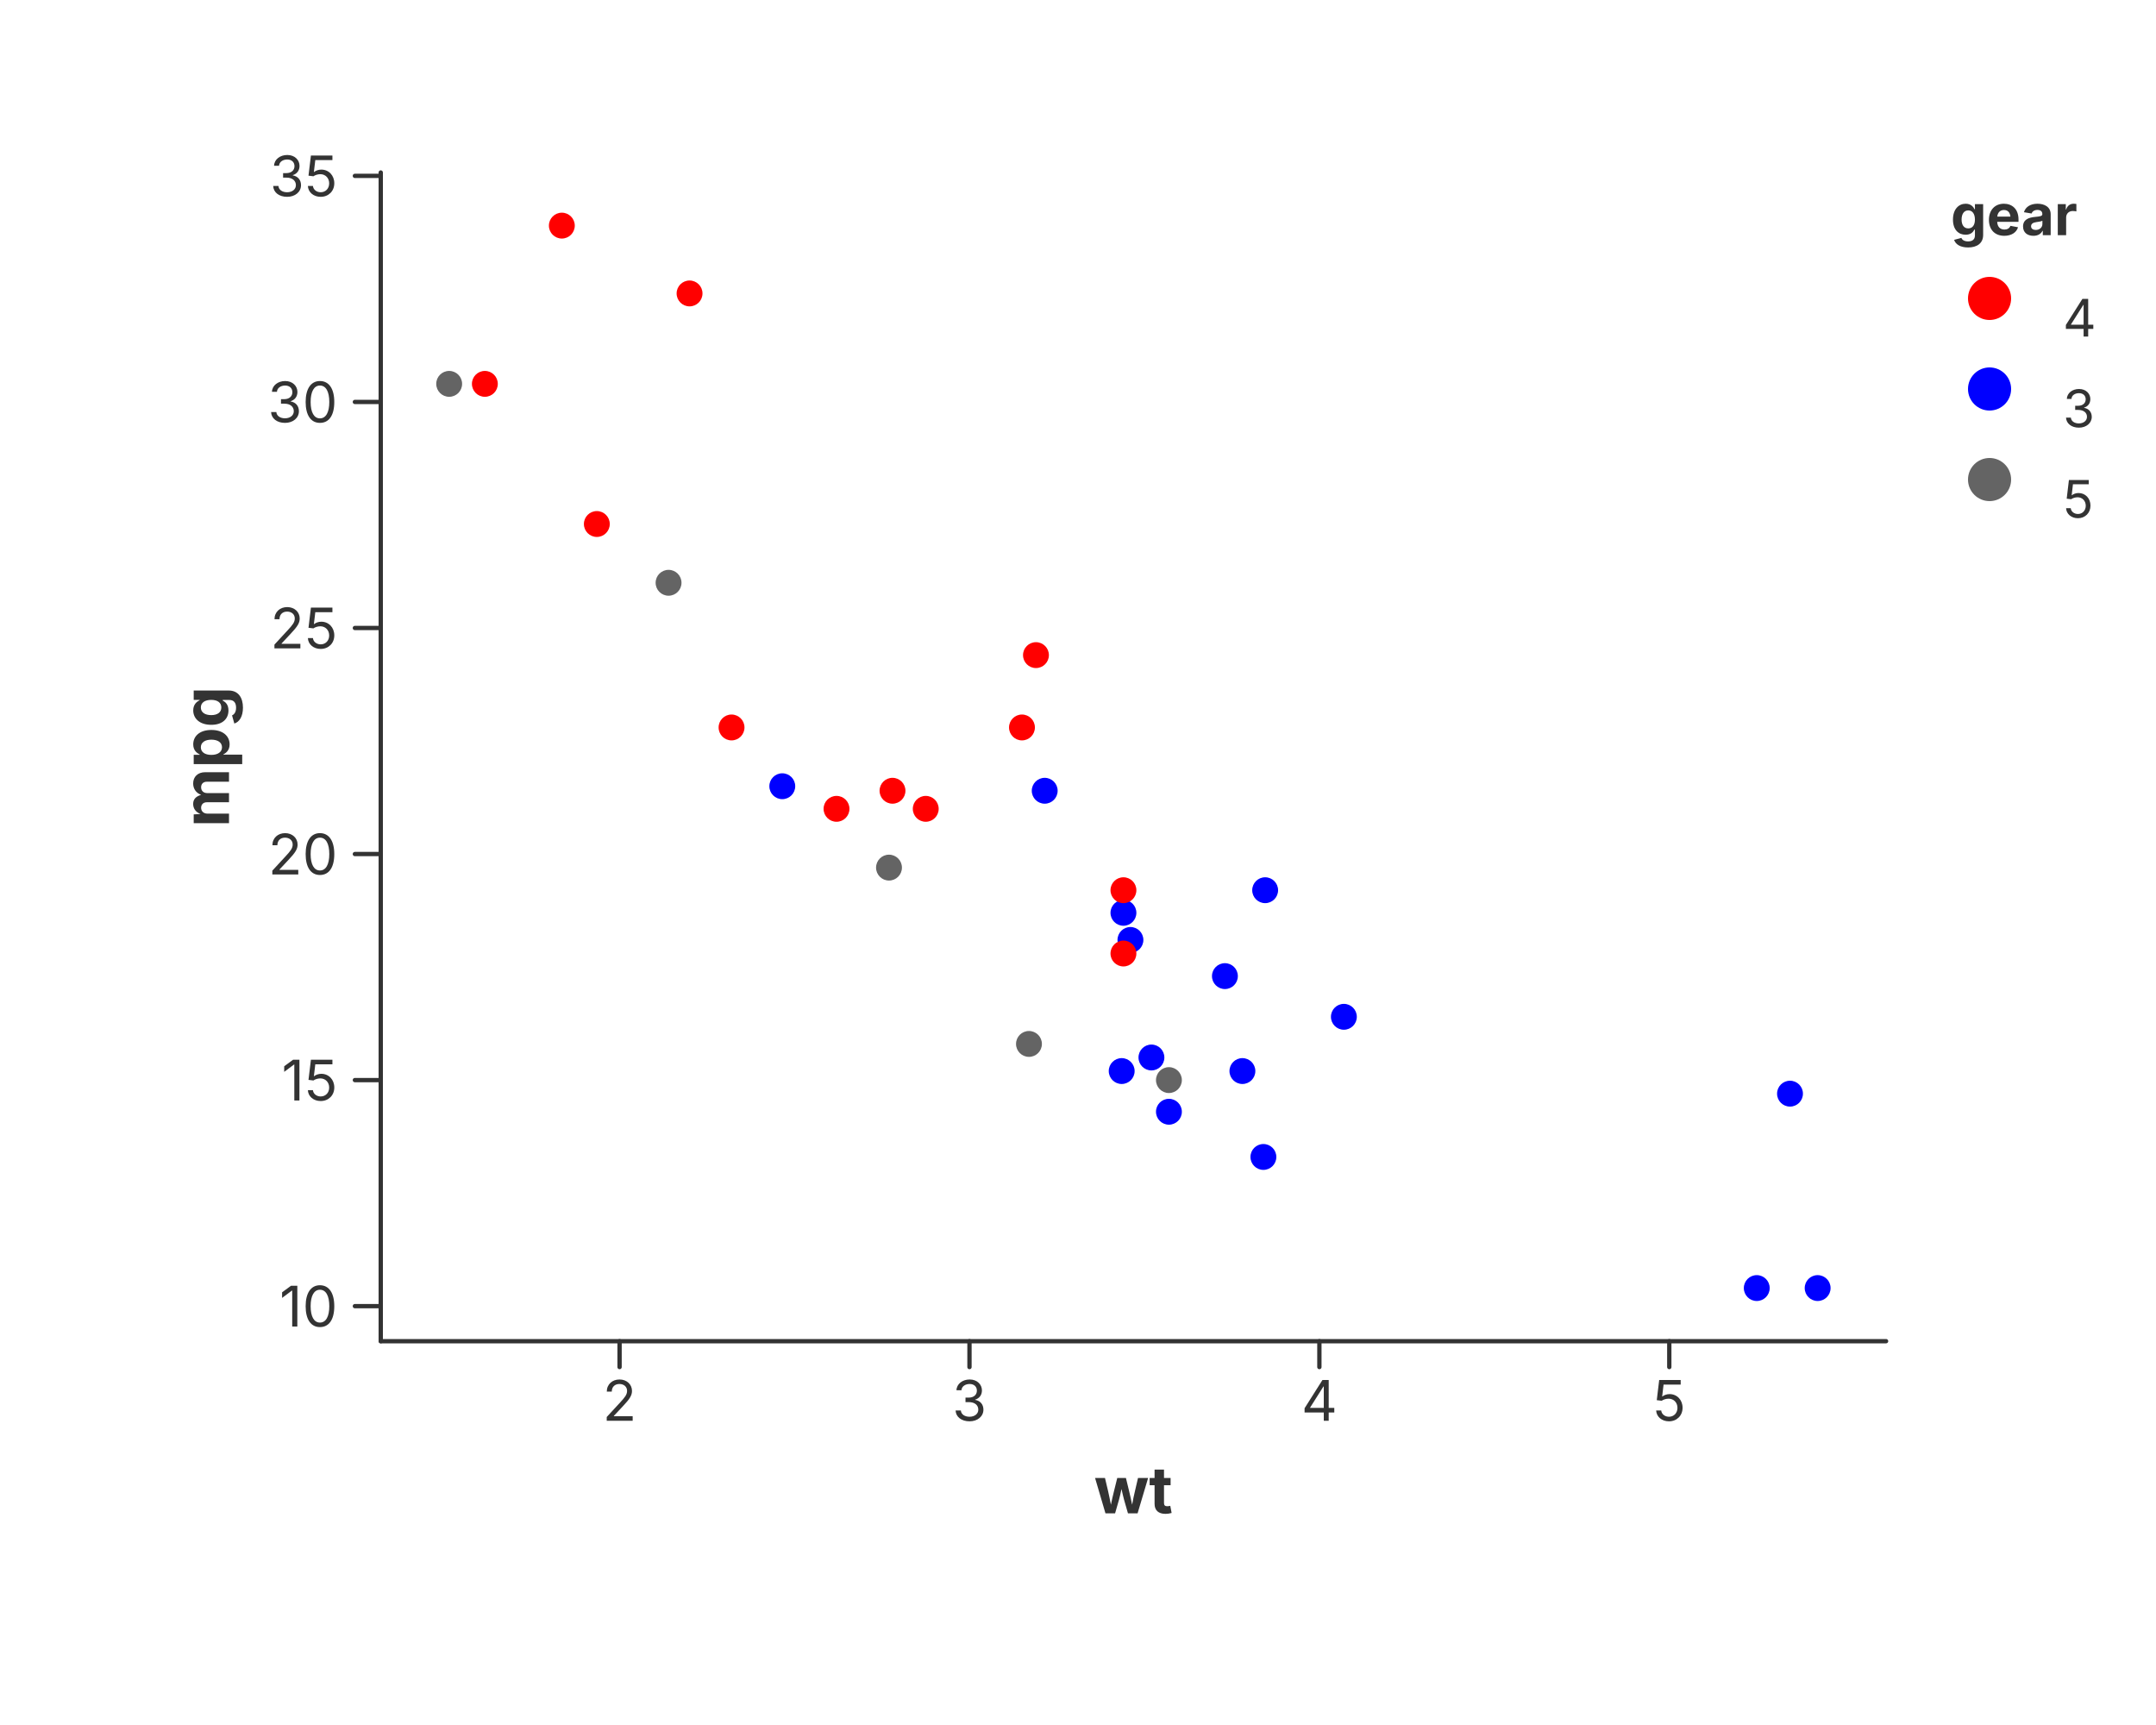
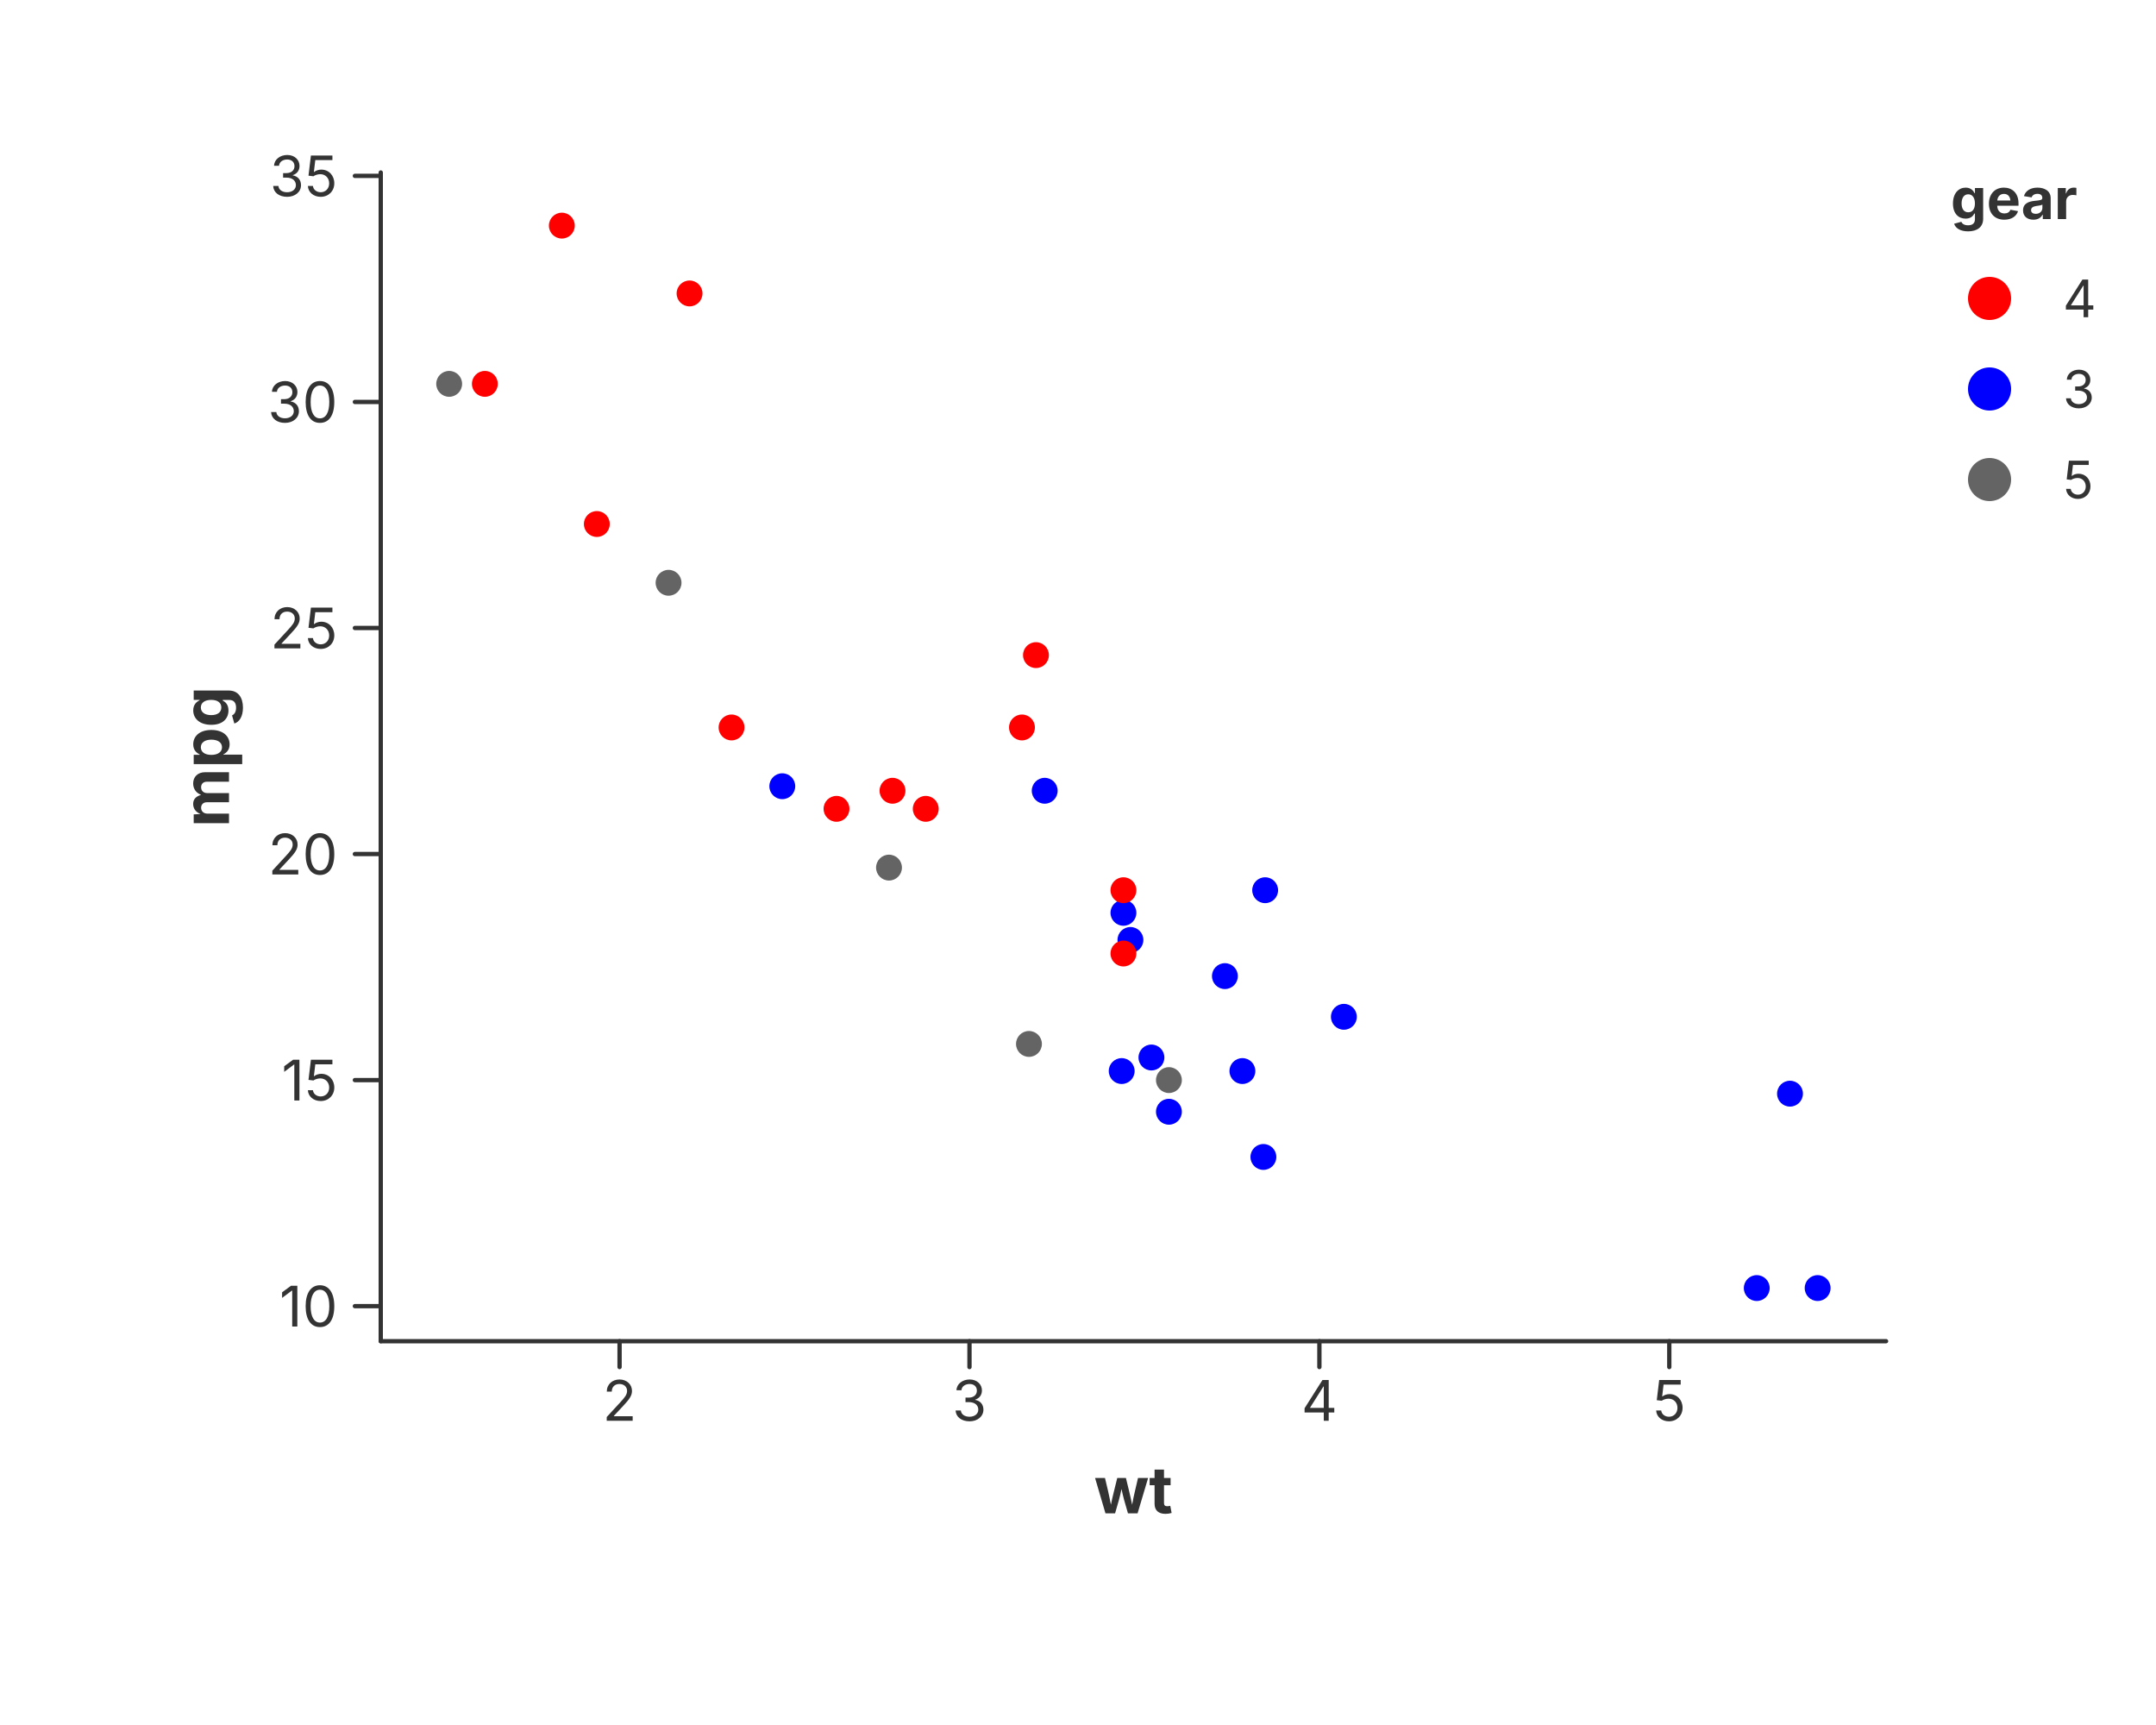
<svg xmlns="http://www.w3.org/2000/svg" width="500" height="400" viewBox="0 0 500 400">
  <rect x="0.000" y="0.000" width="500.000" height="400.000" fill="rgba(255,255,255,1.000)" stroke="none" stroke-width="0.000" fill-opacity="1.000" stroke-opacity="1.000" />
  <path d="M 88.300 311.000 L 437.400 311.000" stroke="rgba(51,51,51,1.000)" stroke-width="1.000" stroke-opacity="1.000" fill="none" stroke-linejoin="round" stroke-linecap="round" />
  <path d="M 143.686 311.000 L 143.686 317.000" stroke="rgba(51,51,51,1.000)" stroke-width="1.000" stroke-opacity="1.000" fill="none" stroke-linejoin="round" stroke-linecap="round" />
  <text x="143.686" y="320.000" font-size="13.0" font-family="Inter, -apple-system, BlinkMacSystemFont, 'Segoe UI', Roboto, Helvetica, Arial, 'PingFang SC', 'Microsoft YaHei', Ubuntu, Cantarell, 'Noto Sans', sans-serif" fill="rgba(51,51,51,1.000)" fill-opacity="1.000" text-anchor="middle" font-weight="normal" dominant-baseline="hanging" transform="rotate(0 143.686 320.000)">2</text>
  <path d="M 224.833 311.000 L 224.833 317.000" stroke="rgba(51,51,51,1.000)" stroke-width="1.000" stroke-opacity="1.000" fill="none" stroke-linejoin="round" stroke-linecap="round" />
  <text x="224.833" y="320.000" font-size="13.0" font-family="Inter, -apple-system, BlinkMacSystemFont, 'Segoe UI', Roboto, Helvetica, Arial, 'PingFang SC', 'Microsoft YaHei', Ubuntu, Cantarell, 'Noto Sans', sans-serif" fill="rgba(51,51,51,1.000)" fill-opacity="1.000" text-anchor="middle" font-weight="normal" dominant-baseline="hanging" transform="rotate(0 224.833 320.000)">3</text>
  <path d="M 305.979 311.000 L 305.979 317.000" stroke="rgba(51,51,51,1.000)" stroke-width="1.000" stroke-opacity="1.000" fill="none" stroke-linejoin="round" stroke-linecap="round" />
  <text x="305.979" y="320.000" font-size="13.0" font-family="Inter, -apple-system, BlinkMacSystemFont, 'Segoe UI', Roboto, Helvetica, Arial, 'PingFang SC', 'Microsoft YaHei', Ubuntu, Cantarell, 'Noto Sans', sans-serif" fill="rgba(51,51,51,1.000)" fill-opacity="1.000" text-anchor="middle" font-weight="normal" dominant-baseline="hanging" transform="rotate(0 305.979 320.000)">4</text>
  <path d="M 387.126 311.000 L 387.126 317.000" stroke="rgba(51,51,51,1.000)" stroke-width="1.000" stroke-opacity="1.000" fill="none" stroke-linejoin="round" stroke-linecap="round" />
  <text x="387.126" y="320.000" font-size="13.0" font-family="Inter, -apple-system, BlinkMacSystemFont, 'Segoe UI', Roboto, Helvetica, Arial, 'PingFang SC', 'Microsoft YaHei', Ubuntu, Cantarell, 'Noto Sans', sans-serif" fill="rgba(51,51,51,1.000)" fill-opacity="1.000" text-anchor="middle" font-weight="normal" dominant-baseline="hanging" transform="rotate(0 387.126 320.000)">5</text>
  <text x="262.850" y="340.000" font-size="15.0" font-family="Inter, -apple-system, BlinkMacSystemFont, 'Segoe UI', Roboto, Helvetica, Arial, 'PingFang SC', 'Microsoft YaHei', Ubuntu, Cantarell, 'Noto Sans', sans-serif" fill="rgba(51,51,51,1.000)" fill-opacity="1.000" text-anchor="middle" font-weight="bold" dominant-baseline="hanging" transform="rotate(0 262.850 340.000)">wt</text>
  <path d="M 88.300 40.000 L 88.300 311.000" stroke="rgba(51,51,51,1.000)" stroke-width="1.000" stroke-opacity="1.000" fill="none" stroke-linejoin="round" stroke-linecap="round" />
  <path d="M 88.300 302.875 L 82.300 302.875" stroke="rgba(51,51,51,1.000)" stroke-width="1.000" stroke-opacity="1.000" fill="none" stroke-linejoin="round" stroke-linecap="round" />
  <text x="78.300" y="302.875" font-size="13.0" font-family="Inter, -apple-system, BlinkMacSystemFont, 'Segoe UI', Roboto, Helvetica, Arial, 'PingFang SC', 'Microsoft YaHei', Ubuntu, Cantarell, 'Noto Sans', sans-serif" fill="rgba(51,51,51,1.000)" fill-opacity="1.000" text-anchor="end" font-weight="normal" dominant-baseline="central" transform="rotate(0 78.300 302.875)">10</text>
  <path d="M 88.300 250.457 L 82.300 250.457" stroke="rgba(51,51,51,1.000)" stroke-width="1.000" stroke-opacity="1.000" fill="none" stroke-linejoin="round" stroke-linecap="round" />
  <text x="78.300" y="250.457" font-size="13.0" font-family="Inter, -apple-system, BlinkMacSystemFont, 'Segoe UI', Roboto, Helvetica, Arial, 'PingFang SC', 'Microsoft YaHei', Ubuntu, Cantarell, 'Noto Sans', sans-serif" fill="rgba(51,51,51,1.000)" fill-opacity="1.000" text-anchor="end" font-weight="normal" dominant-baseline="central" transform="rotate(0 78.300 250.457)">15</text>
  <path d="M 88.300 198.040 L 82.300 198.040" stroke="rgba(51,51,51,1.000)" stroke-width="1.000" stroke-opacity="1.000" fill="none" stroke-linejoin="round" stroke-linecap="round" />
  <text x="78.300" y="198.040" font-size="13.0" font-family="Inter, -apple-system, BlinkMacSystemFont, 'Segoe UI', Roboto, Helvetica, Arial, 'PingFang SC', 'Microsoft YaHei', Ubuntu, Cantarell, 'Noto Sans', sans-serif" fill="rgba(51,51,51,1.000)" fill-opacity="1.000" text-anchor="end" font-weight="normal" dominant-baseline="central" transform="rotate(0 78.300 198.040)">20</text>
  <path d="M 88.300 145.622 L 82.300 145.622" stroke="rgba(51,51,51,1.000)" stroke-width="1.000" stroke-opacity="1.000" fill="none" stroke-linejoin="round" stroke-linecap="round" />
  <text x="78.300" y="145.622" font-size="13.0" font-family="Inter, -apple-system, BlinkMacSystemFont, 'Segoe UI', Roboto, Helvetica, Arial, 'PingFang SC', 'Microsoft YaHei', Ubuntu, Cantarell, 'Noto Sans', sans-serif" fill="rgba(51,51,51,1.000)" fill-opacity="1.000" text-anchor="end" font-weight="normal" dominant-baseline="central" transform="rotate(0 78.300 145.622)">25</text>
  <path d="M 88.300 93.204 L 82.300 93.204" stroke="rgba(51,51,51,1.000)" stroke-width="1.000" stroke-opacity="1.000" fill="none" stroke-linejoin="round" stroke-linecap="round" />
  <text x="78.300" y="93.204" font-size="13.0" font-family="Inter, -apple-system, BlinkMacSystemFont, 'Segoe UI', Roboto, Helvetica, Arial, 'PingFang SC', 'Microsoft YaHei', Ubuntu, Cantarell, 'Noto Sans', sans-serif" fill="rgba(51,51,51,1.000)" fill-opacity="1.000" text-anchor="end" font-weight="normal" dominant-baseline="central" transform="rotate(0 78.300 93.204)">30</text>
  <path d="M 88.300 40.786 L 82.300 40.786" stroke="rgba(51,51,51,1.000)" stroke-width="1.000" stroke-opacity="1.000" fill="none" stroke-linejoin="round" stroke-linecap="round" />
  <text x="78.300" y="40.786" font-size="13.0" font-family="Inter, -apple-system, BlinkMacSystemFont, 'Segoe UI', Roboto, Helvetica, Arial, 'PingFang SC', 'Microsoft YaHei', Ubuntu, Cantarell, 'Noto Sans', sans-serif" fill="rgba(51,51,51,1.000)" fill-opacity="1.000" text-anchor="end" font-weight="normal" dominant-baseline="central" transform="rotate(0 78.300 40.786)">35</text>
  <text x="47.500" y="175.500" font-size="15.0" font-family="Inter, -apple-system, BlinkMacSystemFont, 'Segoe UI', Roboto, Helvetica, Arial, 'PingFang SC', 'Microsoft YaHei', Ubuntu, Cantarell, 'Noto Sans', sans-serif" fill="rgba(51,51,51,1.000)" fill-opacity="1.000" text-anchor="middle" font-weight="bold" dominant-baseline="middle" transform="rotate(-90 47.500 175.500)">mpg</text>
  <circle cx="193.997" cy="187.556" r="3.000" fill="rgba(255,0,0,1.000)" stroke="none" stroke-width="0.000" fill-opacity="1.000" stroke-opacity="1.000" />
  <circle cx="214.690" cy="187.556" r="3.000" fill="rgba(255,0,0,1.000)" stroke="none" stroke-width="0.000" fill-opacity="1.000" stroke-opacity="1.000" />
  <circle cx="169.653" cy="168.686" r="3.000" fill="rgba(255,0,0,1.000)" stroke="none" stroke-width="0.000" fill-opacity="1.000" stroke-opacity="1.000" />
  <circle cx="242.279" cy="183.363" r="3.000" fill="rgba(0,0,255,1.000)" stroke="none" stroke-width="0.000" fill-opacity="1.000" stroke-opacity="1.000" />
  <circle cx="260.537" cy="211.668" r="3.000" fill="rgba(0,0,255,1.000)" stroke="none" stroke-width="0.000" fill-opacity="1.000" stroke-opacity="1.000" />
  <circle cx="262.160" cy="217.958" r="3.000" fill="rgba(0,0,255,1.000)" stroke="none" stroke-width="0.000" fill-opacity="1.000" stroke-opacity="1.000" />
  <circle cx="271.086" cy="257.796" r="3.000" fill="rgba(0,0,255,1.000)" stroke="none" stroke-width="0.000" fill-opacity="1.000" stroke-opacity="1.000" />
  <circle cx="240.251" cy="151.912" r="3.000" fill="rgba(255,0,0,1.000)" stroke="none" stroke-width="0.000" fill-opacity="1.000" stroke-opacity="1.000" />
  <circle cx="237.005" cy="168.686" r="3.000" fill="rgba(255,0,0,1.000)" stroke="none" stroke-width="0.000" fill-opacity="1.000" stroke-opacity="1.000" />
  <circle cx="260.537" cy="206.426" r="3.000" fill="rgba(255,0,0,1.000)" stroke="none" stroke-width="0.000" fill-opacity="1.000" stroke-opacity="1.000" />
  <circle cx="260.537" cy="221.103" r="3.000" fill="rgba(255,0,0,1.000)" stroke="none" stroke-width="0.000" fill-opacity="1.000" stroke-opacity="1.000" />
  <circle cx="311.660" cy="235.780" r="3.000" fill="rgba(0,0,255,1.000)" stroke="none" stroke-width="0.000" fill-opacity="1.000" stroke-opacity="1.000" />
  <circle cx="284.070" cy="226.345" r="3.000" fill="rgba(0,0,255,1.000)" stroke="none" stroke-width="0.000" fill-opacity="1.000" stroke-opacity="1.000" />
  <circle cx="288.127" cy="248.361" r="3.000" fill="rgba(0,0,255,1.000)" stroke="none" stroke-width="0.000" fill-opacity="1.000" stroke-opacity="1.000" />
  <circle cx="407.412" cy="298.682" r="3.000" fill="rgba(0,0,255,1.000)" stroke="none" stroke-width="0.000" fill-opacity="1.000" stroke-opacity="1.000" />
  <circle cx="421.532" cy="298.682" r="3.000" fill="rgba(0,0,255,1.000)" stroke="none" stroke-width="0.000" fill-opacity="1.000" stroke-opacity="1.000" />
  <circle cx="415.121" cy="253.603" r="3.000" fill="rgba(0,0,255,1.000)" stroke="none" stroke-width="0.000" fill-opacity="1.000" stroke-opacity="1.000" />
  <circle cx="159.916" cy="68.044" r="3.000" fill="rgba(255,0,0,1.000)" stroke="none" stroke-width="0.000" fill-opacity="1.000" stroke-opacity="1.000" />
  <circle cx="112.445" cy="89.011" r="3.000" fill="rgba(255,0,0,1.000)" stroke="none" stroke-width="0.000" fill-opacity="1.000" stroke-opacity="1.000" />
  <circle cx="130.297" cy="52.318" r="3.000" fill="rgba(255,0,0,1.000)" stroke="none" stroke-width="0.000" fill-opacity="1.000" stroke-opacity="1.000" />
  <circle cx="181.420" cy="182.314" r="3.000" fill="rgba(0,0,255,1.000)" stroke="none" stroke-width="0.000" fill-opacity="1.000" stroke-opacity="1.000" />
  <circle cx="267.029" cy="245.216" r="3.000" fill="rgba(0,0,255,1.000)" stroke="none" stroke-width="0.000" fill-opacity="1.000" stroke-opacity="1.000" />
  <circle cx="260.132" cy="248.361" r="3.000" fill="rgba(0,0,255,1.000)" stroke="none" stroke-width="0.000" fill-opacity="1.000" stroke-opacity="1.000" />
  <circle cx="292.996" cy="268.280" r="3.000" fill="rgba(0,0,255,1.000)" stroke="none" stroke-width="0.000" fill-opacity="1.000" stroke-opacity="1.000" />
  <circle cx="293.402" cy="206.426" r="3.000" fill="rgba(0,0,255,1.000)" stroke="none" stroke-width="0.000" fill-opacity="1.000" stroke-opacity="1.000" />
  <circle cx="138.412" cy="121.510" r="3.000" fill="rgba(255,0,0,1.000)" stroke="none" stroke-width="0.000" fill-opacity="1.000" stroke-opacity="1.000" />
  <circle cx="155.047" cy="135.138" r="3.000" fill="rgba(100,100,100,1.000)" stroke="none" stroke-width="0.000" fill-opacity="1.000" stroke-opacity="1.000" />
  <circle cx="104.168" cy="89.011" r="3.000" fill="rgba(100,100,100,1.000)" stroke="none" stroke-width="0.000" fill-opacity="1.000" stroke-opacity="1.000" />
  <circle cx="238.628" cy="242.071" r="3.000" fill="rgba(100,100,100,1.000)" stroke="none" stroke-width="0.000" fill-opacity="1.000" stroke-opacity="1.000" />
  <circle cx="206.169" cy="201.185" r="3.000" fill="rgba(100,100,100,1.000)" stroke="none" stroke-width="0.000" fill-opacity="1.000" stroke-opacity="1.000" />
  <circle cx="271.086" cy="250.457" r="3.000" fill="rgba(100,100,100,1.000)" stroke="none" stroke-width="0.000" fill-opacity="1.000" stroke-opacity="1.000" />
  <circle cx="206.981" cy="183.363" r="3.000" fill="rgba(255,0,0,1.000)" stroke="none" stroke-width="0.000" fill-opacity="1.000" stroke-opacity="1.000" />
-   <text x="452.400" y="49.600" font-size="13.2" font-family="Inter, -apple-system, BlinkMacSystemFont, 'Segoe UI', Roboto, Helvetica, Arial, 'PingFang SC', 'Microsoft YaHei', Ubuntu, Cantarell, 'Noto Sans', sans-serif" fill="rgba(51,51,51,1.000)" fill-opacity="1.000" text-anchor="start" font-weight="bold" dominant-baseline="middle" transform="rotate(0 452.400 49.600)">gear</text>
+   <text x="452.400" y="46.000" font-size="13.2" font-family="Inter, -apple-system, BlinkMacSystemFont, 'Segoe UI', Roboto, Helvetica, Arial, 'PingFang SC', 'Microsoft YaHei', Ubuntu, Cantarell, 'Noto Sans', sans-serif" fill="rgba(51,51,51,1.000)" fill-opacity="1.000" text-anchor="start" font-weight="bold" dominant-baseline="central" transform="rotate(0 452.400 46.000)">gear</text>
  <circle cx="461.400" cy="69.200" r="5.000" fill="rgba(255,0,0,1.000)" stroke="none" stroke-width="0.000" fill-opacity="1.000" stroke-opacity="1.000" />
-   <text x="478.400" y="73.700" font-size="12.0" font-family="Inter, -apple-system, BlinkMacSystemFont, 'Segoe UI', Roboto, Helvetica, Arial, 'PingFang SC', 'Microsoft YaHei', Ubuntu, Cantarell, 'Noto Sans', sans-serif" fill="rgba(51,51,51,1.000)" fill-opacity="1.000" text-anchor="start" font-weight="normal" dominant-baseline="middle" transform="rotate(0 478.400 73.700)">4</text>
+   <text x="478.400" y="69.200" font-size="12.0" font-family="Inter, -apple-system, BlinkMacSystemFont, 'Segoe UI', Roboto, Helvetica, Arial, 'PingFang SC', 'Microsoft YaHei', Ubuntu, Cantarell, 'Noto Sans', sans-serif" fill="rgba(51,51,51,1.000)" fill-opacity="1.000" text-anchor="start" font-weight="normal" dominant-baseline="central" transform="rotate(0 478.400 69.200)">4</text>
  <circle cx="461.400" cy="90.200" r="5.000" fill="rgba(0,0,255,1.000)" stroke="none" stroke-width="0.000" fill-opacity="1.000" stroke-opacity="1.000" />
-   <text x="478.400" y="94.700" font-size="12.0" font-family="Inter, -apple-system, BlinkMacSystemFont, 'Segoe UI', Roboto, Helvetica, Arial, 'PingFang SC', 'Microsoft YaHei', Ubuntu, Cantarell, 'Noto Sans', sans-serif" fill="rgba(51,51,51,1.000)" fill-opacity="1.000" text-anchor="start" font-weight="normal" dominant-baseline="middle" transform="rotate(0 478.400 94.700)">3</text>
+   <text x="478.400" y="90.200" font-size="12.0" font-family="Inter, -apple-system, BlinkMacSystemFont, 'Segoe UI', Roboto, Helvetica, Arial, 'PingFang SC', 'Microsoft YaHei', Ubuntu, Cantarell, 'Noto Sans', sans-serif" fill="rgba(51,51,51,1.000)" fill-opacity="1.000" text-anchor="start" font-weight="normal" dominant-baseline="central" transform="rotate(0 478.400 90.200)">3</text>
  <circle cx="461.400" cy="111.200" r="5.000" fill="rgba(100,100,100,1.000)" stroke="none" stroke-width="0.000" fill-opacity="1.000" stroke-opacity="1.000" />
-   <text x="478.400" y="115.700" font-size="12.0" font-family="Inter, -apple-system, BlinkMacSystemFont, 'Segoe UI', Roboto, Helvetica, Arial, 'PingFang SC', 'Microsoft YaHei', Ubuntu, Cantarell, 'Noto Sans', sans-serif" fill="rgba(51,51,51,1.000)" fill-opacity="1.000" text-anchor="start" font-weight="normal" dominant-baseline="middle" transform="rotate(0 478.400 115.700)">5</text>
+   <text x="478.400" y="111.200" font-size="12.0" font-family="Inter, -apple-system, BlinkMacSystemFont, 'Segoe UI', Roboto, Helvetica, Arial, 'PingFang SC', 'Microsoft YaHei', Ubuntu, Cantarell, 'Noto Sans', sans-serif" fill="rgba(51,51,51,1.000)" fill-opacity="1.000" text-anchor="start" font-weight="normal" dominant-baseline="central" transform="rotate(0 478.400 111.200)">5</text>
</svg>
